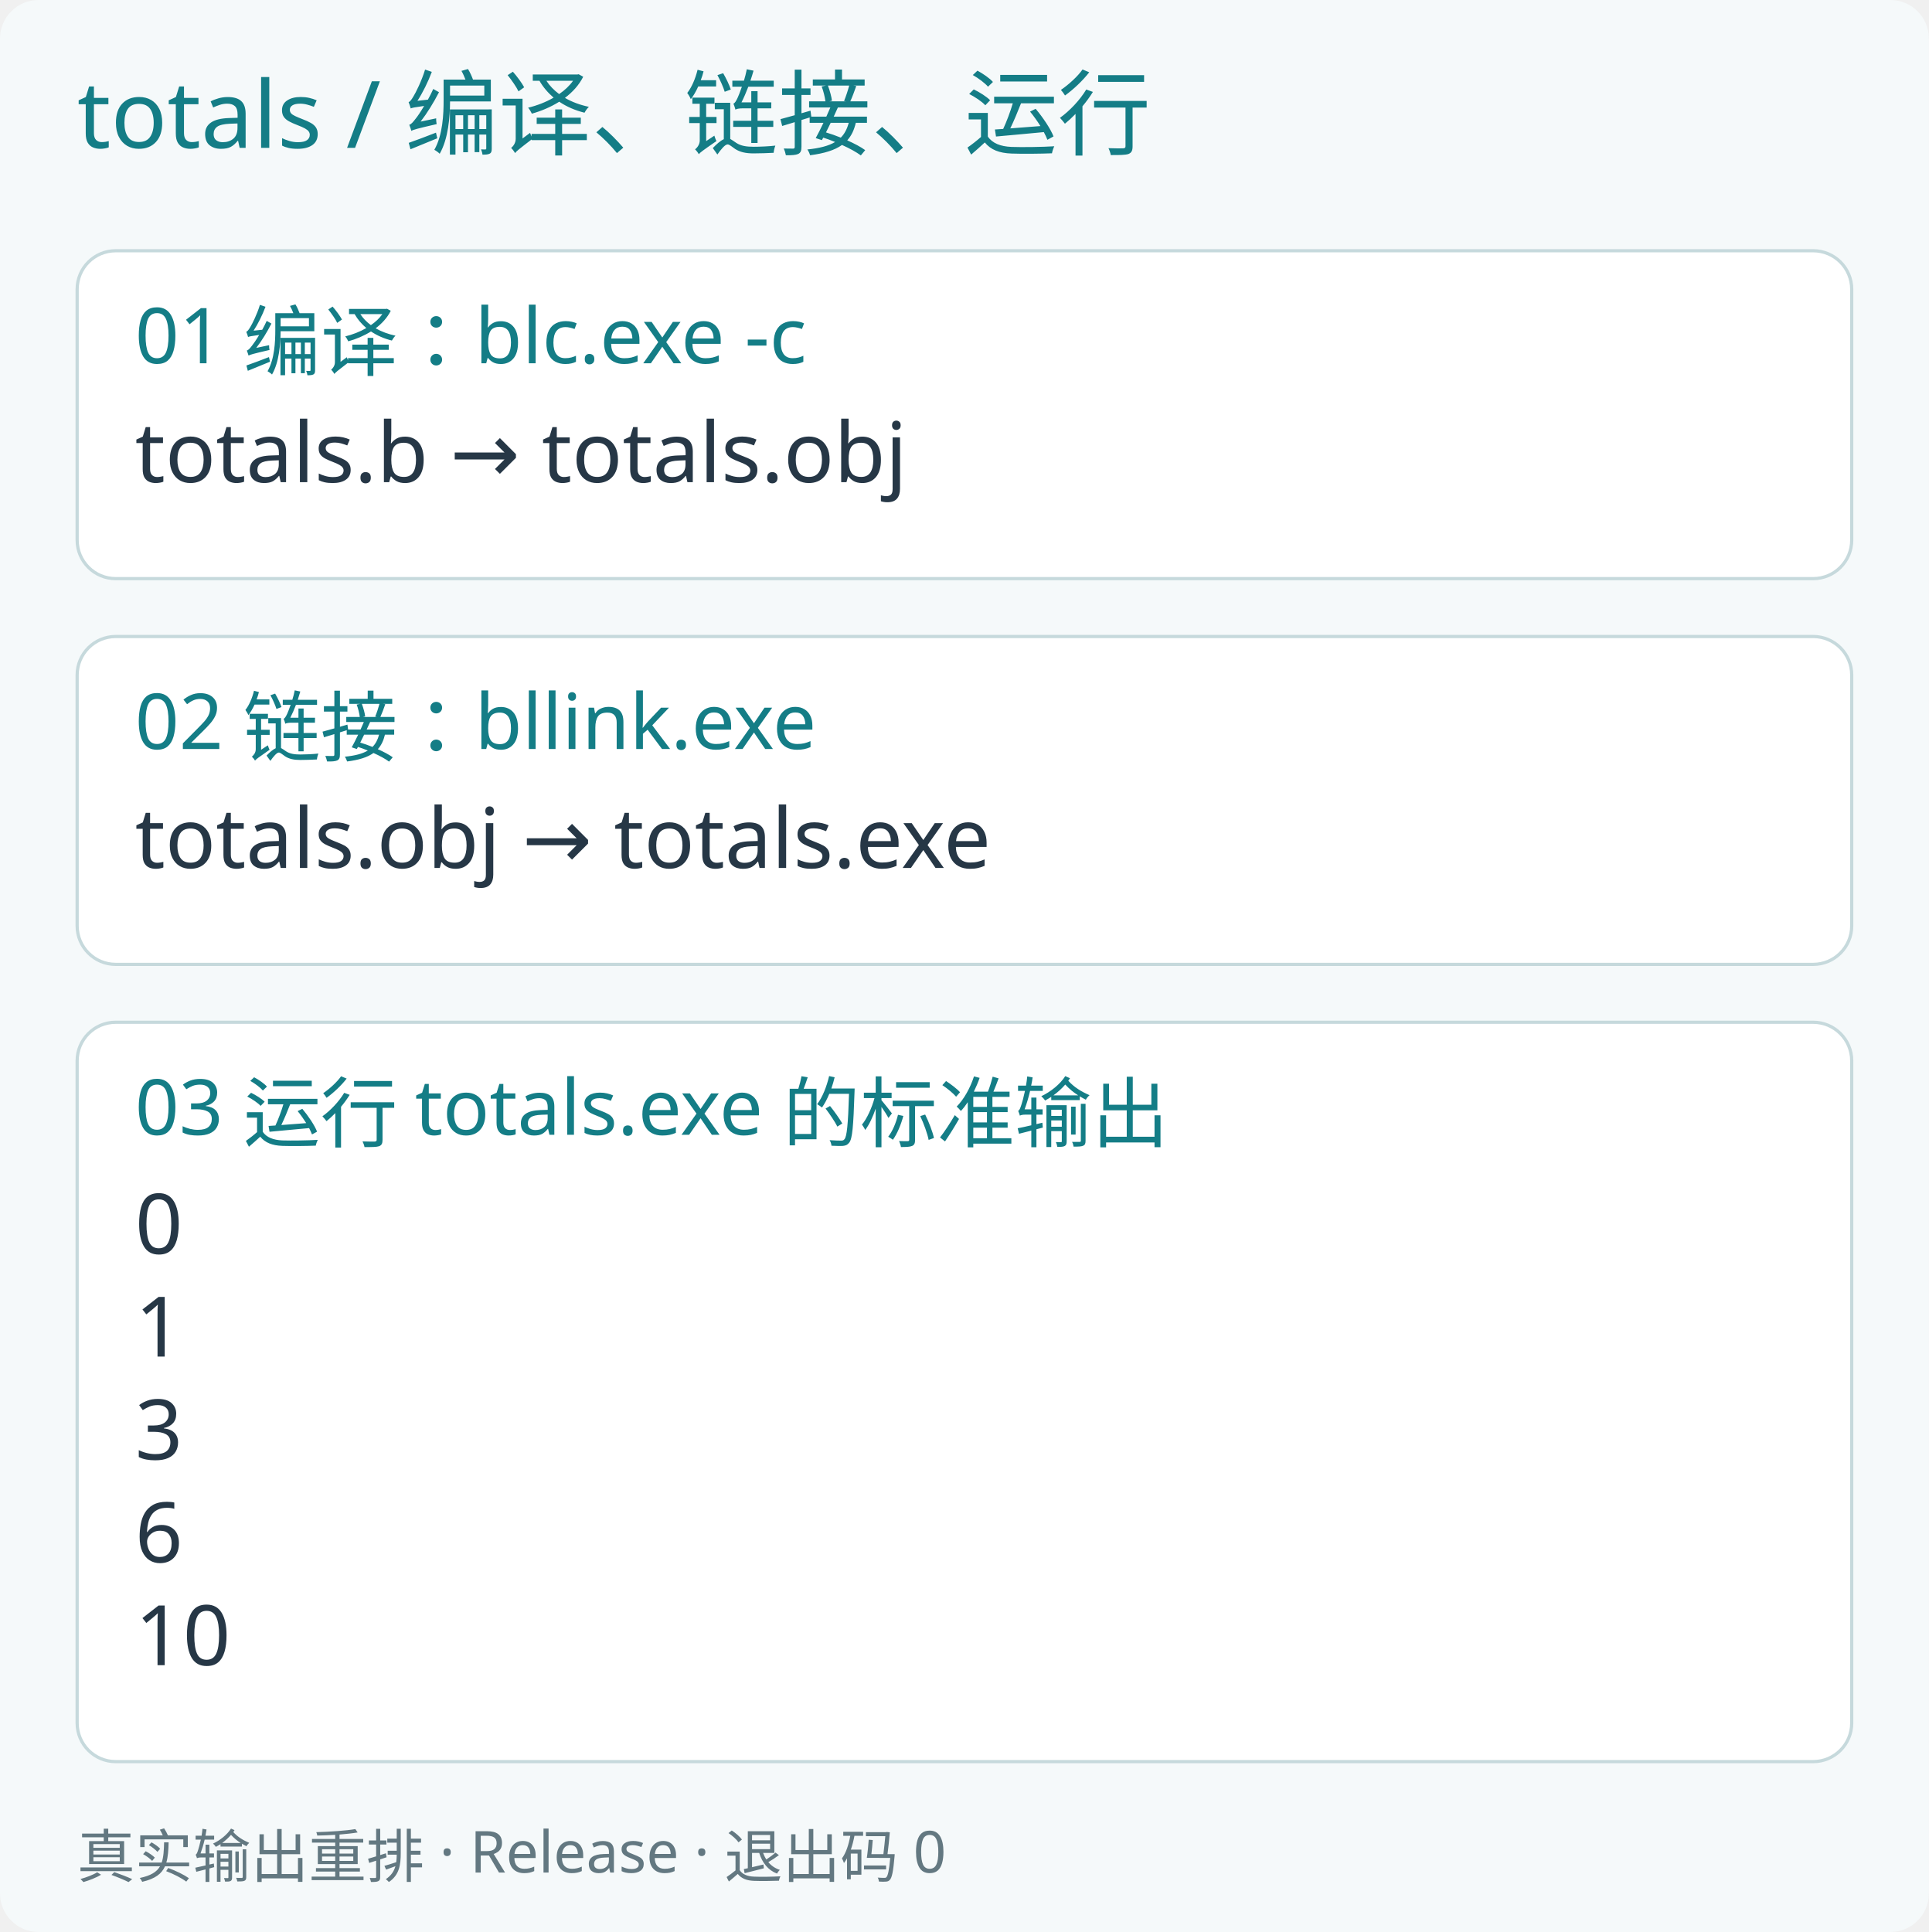
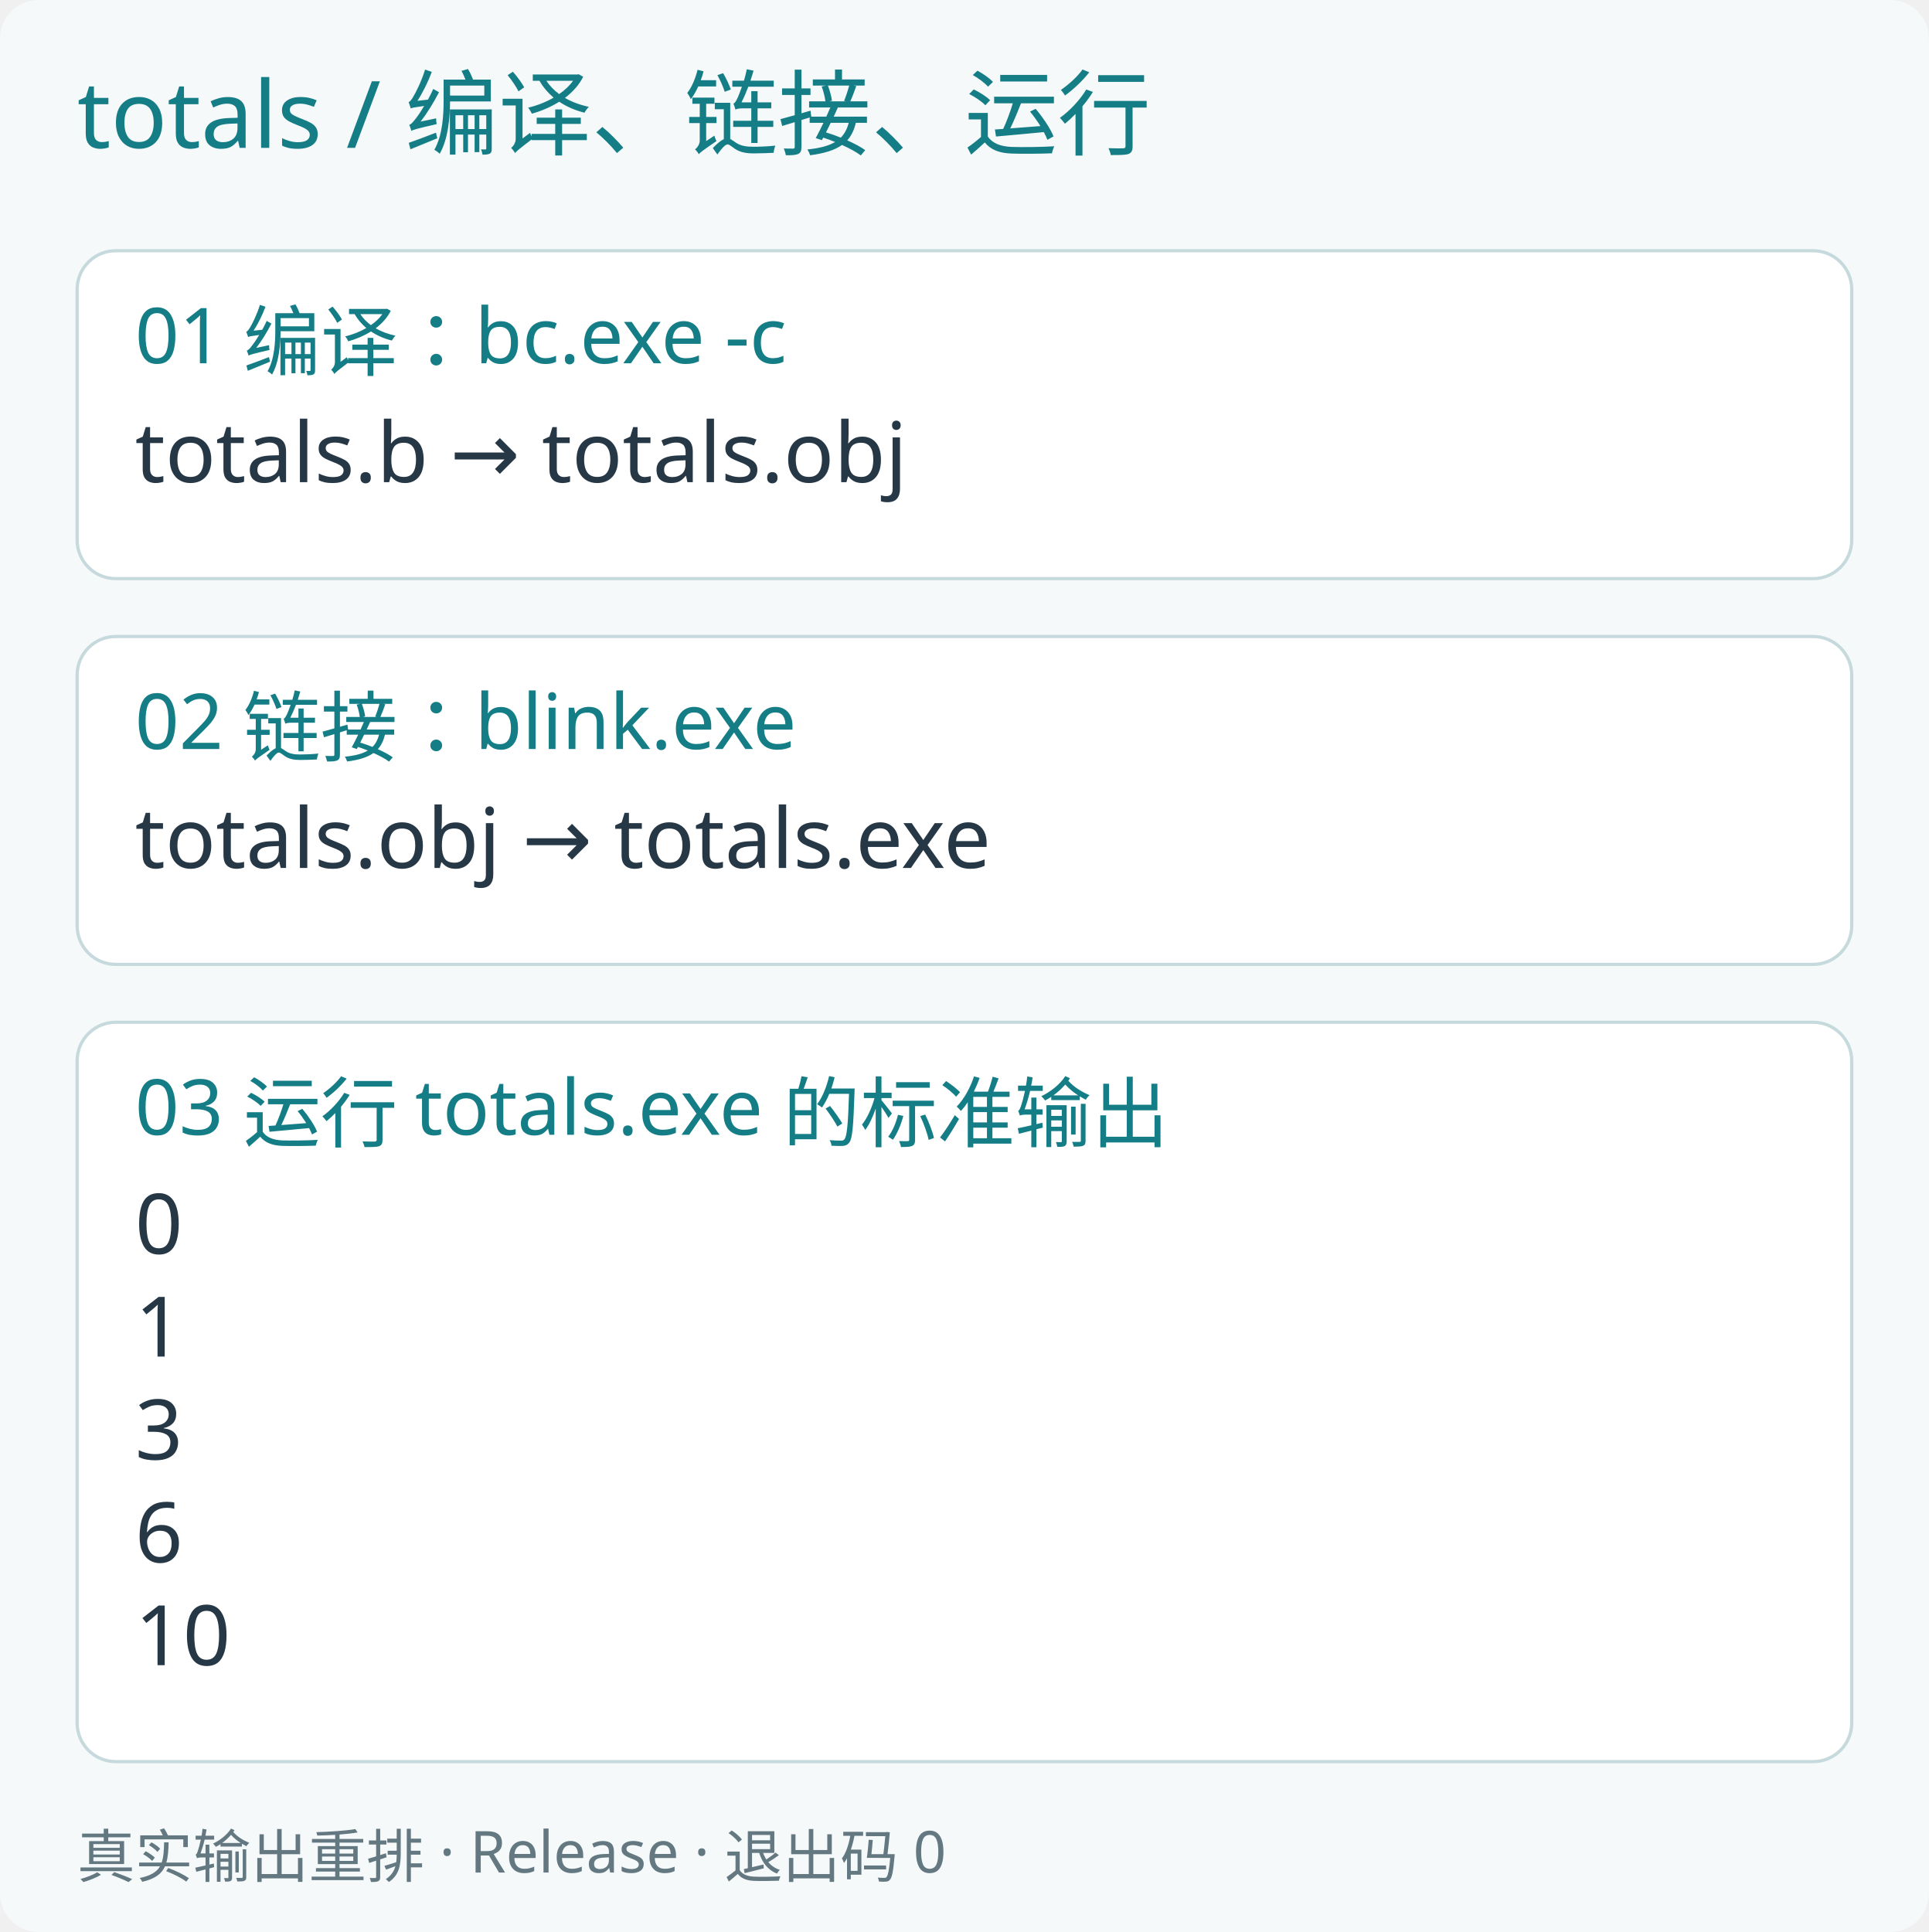
<svg xmlns="http://www.w3.org/2000/svg" width="600" height="601">
  <rect width="600" height="601" rx="12" fill="#f5f9fa" />
  <text x="24" y="46" font-family="SimHei" font-size="29" fill="#147d86">totals / 编译、链接、运行</text>
  <rect x="24" y="78" width="552" height="102" rx="12" fill="white" stroke="#c6d9dc" />
-   <text x="42" y="113" font-family="SimHei" font-size="24" fill="#147d86">01 编译：blc.exe -c</text>
+   <text x="42" y="113" font-family="SimHei" font-size="24" fill="#147d86">01 编译：bc.exe -c</text>
  <text x="42" y="150" font-family="SimHei" font-size="26" fill="#263746">totals.b → totals.obj</text>
  <rect x="24" y="198" width="552" height="102" rx="12" fill="white" stroke="#c6d9dc" />
-   <text x="42" y="233" font-family="SimHei" font-size="24" fill="#147d86">02 链接：bllink.exe</text>
+   <text x="42" y="233" font-family="SimHei" font-size="24" fill="#147d86">02 链接：blink.exe</text>
  <text x="42" y="270" font-family="SimHei" font-size="26" fill="#263746">totals.obj → totals.exe</text>
  <rect x="24" y="318" width="552" height="230" rx="12" fill="white" stroke="#c6d9dc" />
  <text x="42" y="353" font-family="SimHei" font-size="24" fill="#147d86">03 运行 totals.exe 的标准输出</text>
  <text x="42" y="390" font-family="SimHei" font-size="26" fill="#263746">0</text>
  <text x="42" y="422" font-family="SimHei" font-size="26" fill="#263746">1</text>
  <text x="42" y="454" font-family="SimHei" font-size="26" fill="#263746">3</text>
  <text x="42" y="486" font-family="SimHei" font-size="26" fill="#263746">6</text>
  <text x="42" y="518" font-family="SimHei" font-size="26" fill="#263746">10</text>
  <text x="24" y="584" font-family="SimHei" font-size="18" fill="#637881">真实输出重排 · Release · 退出码 0</text>
</svg>
